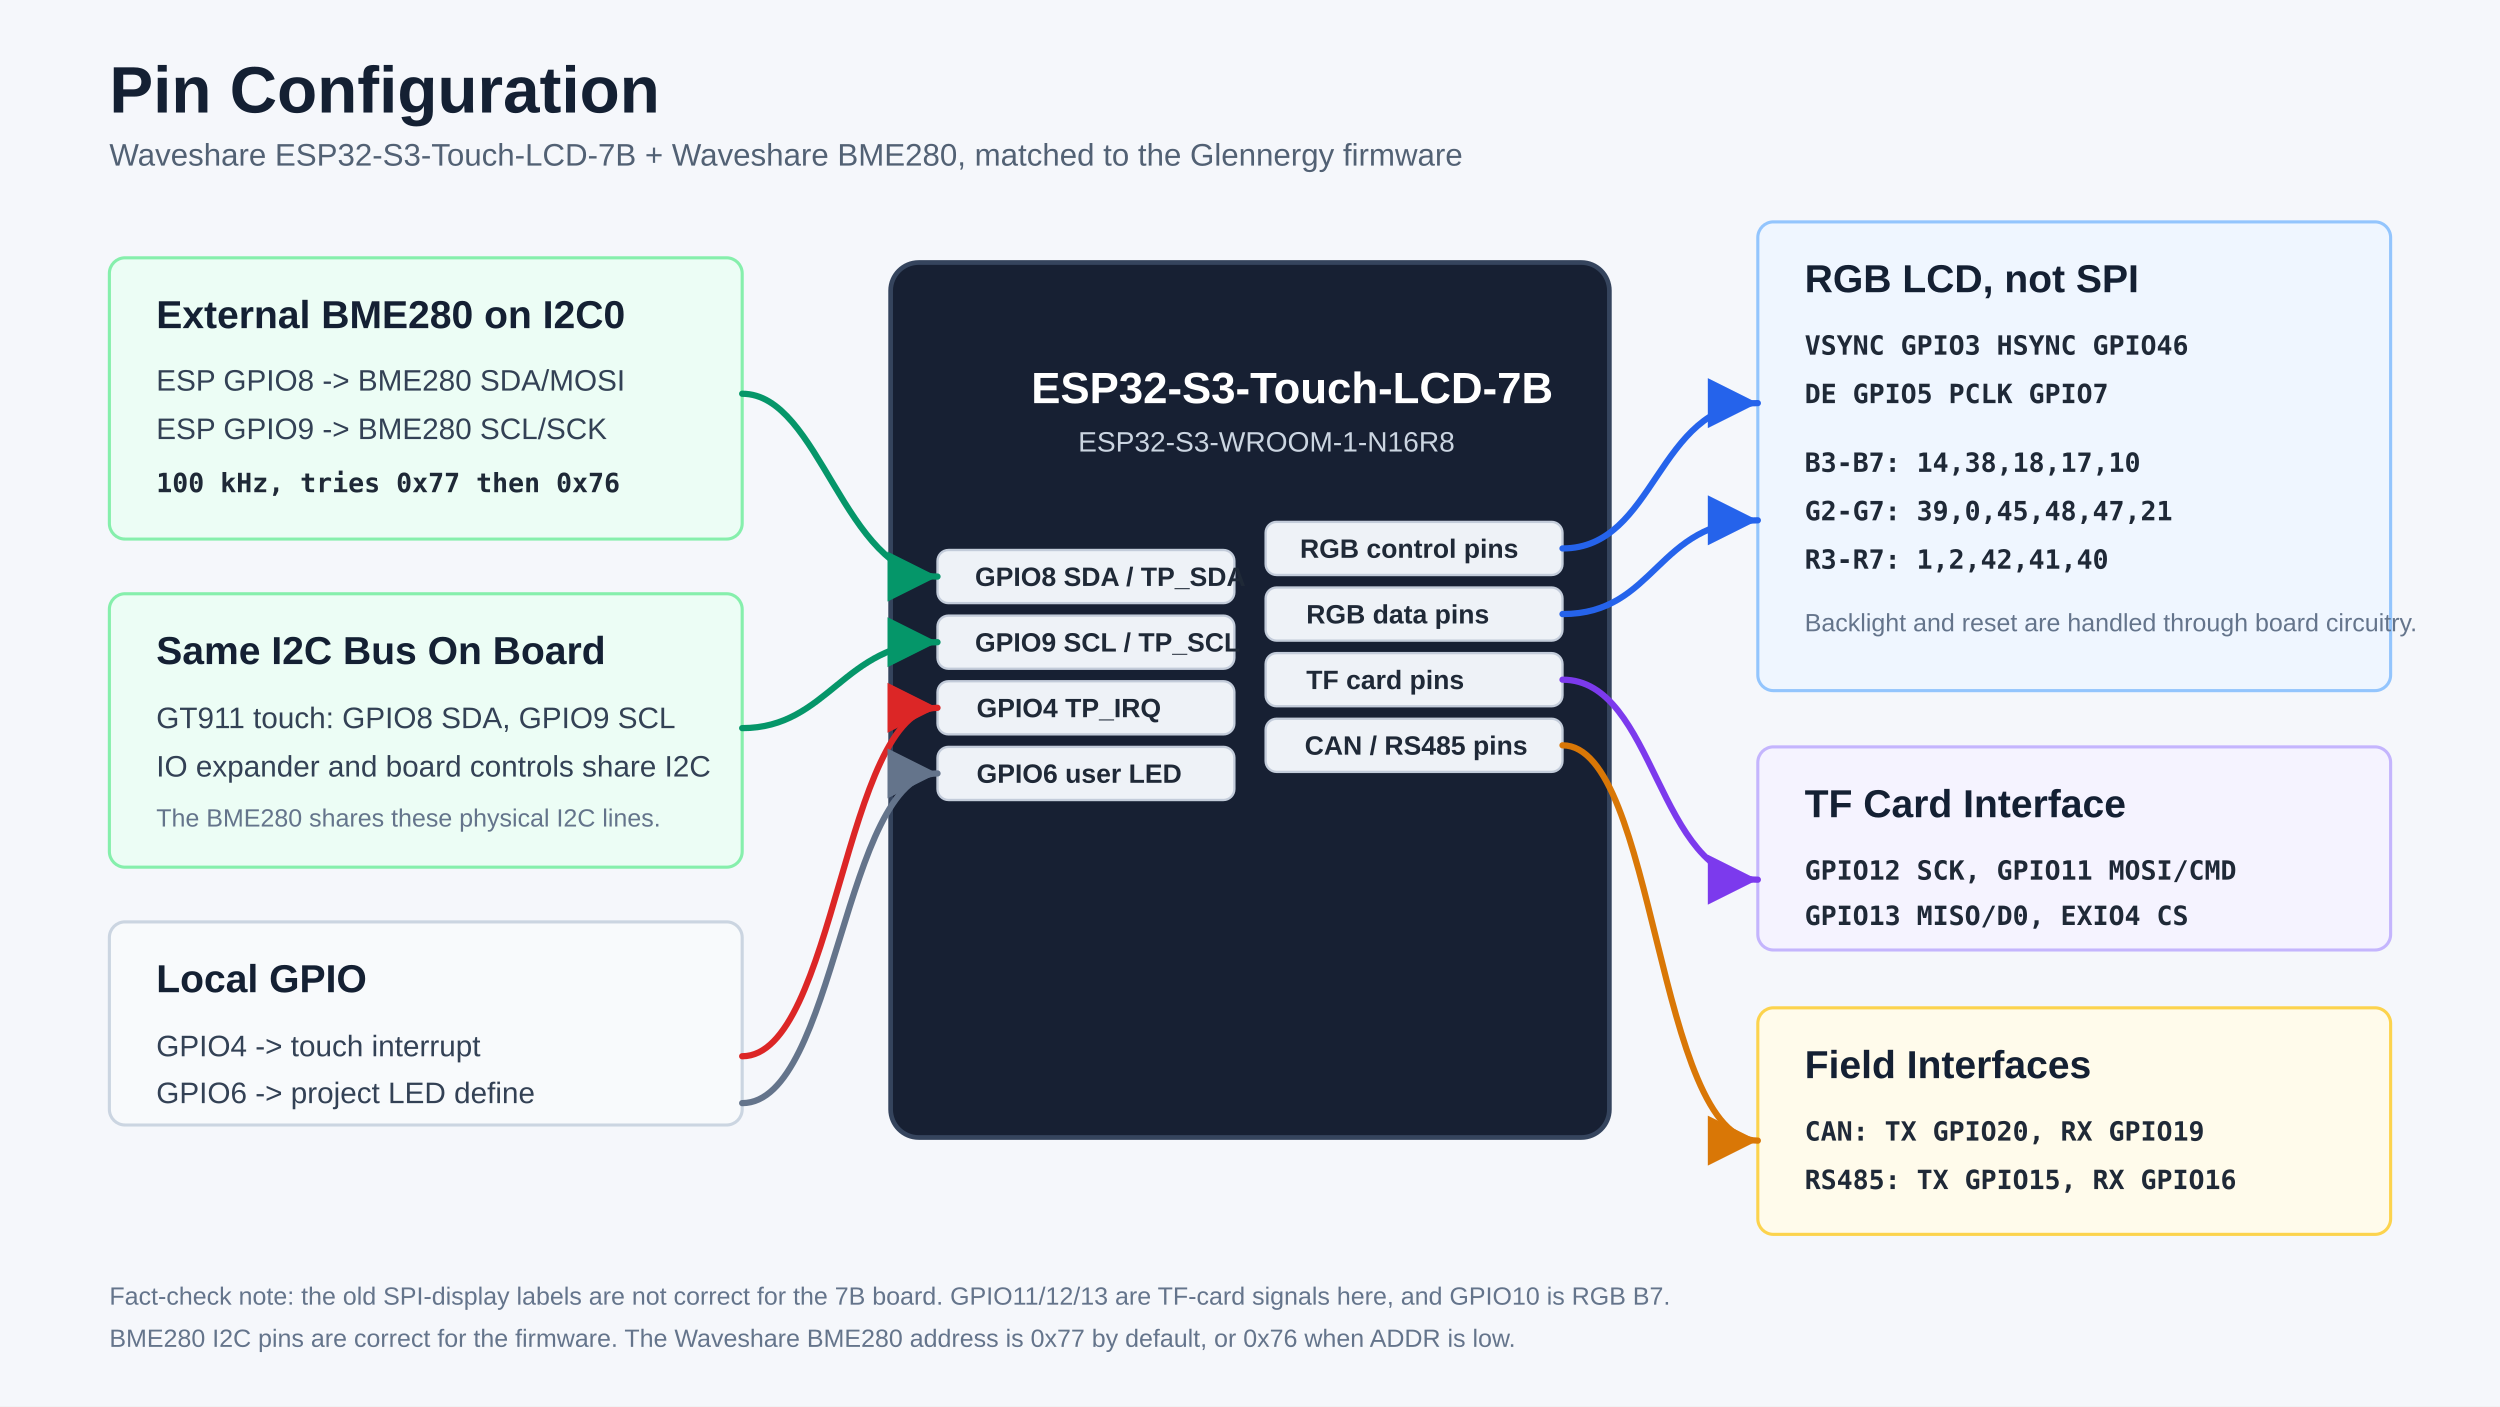
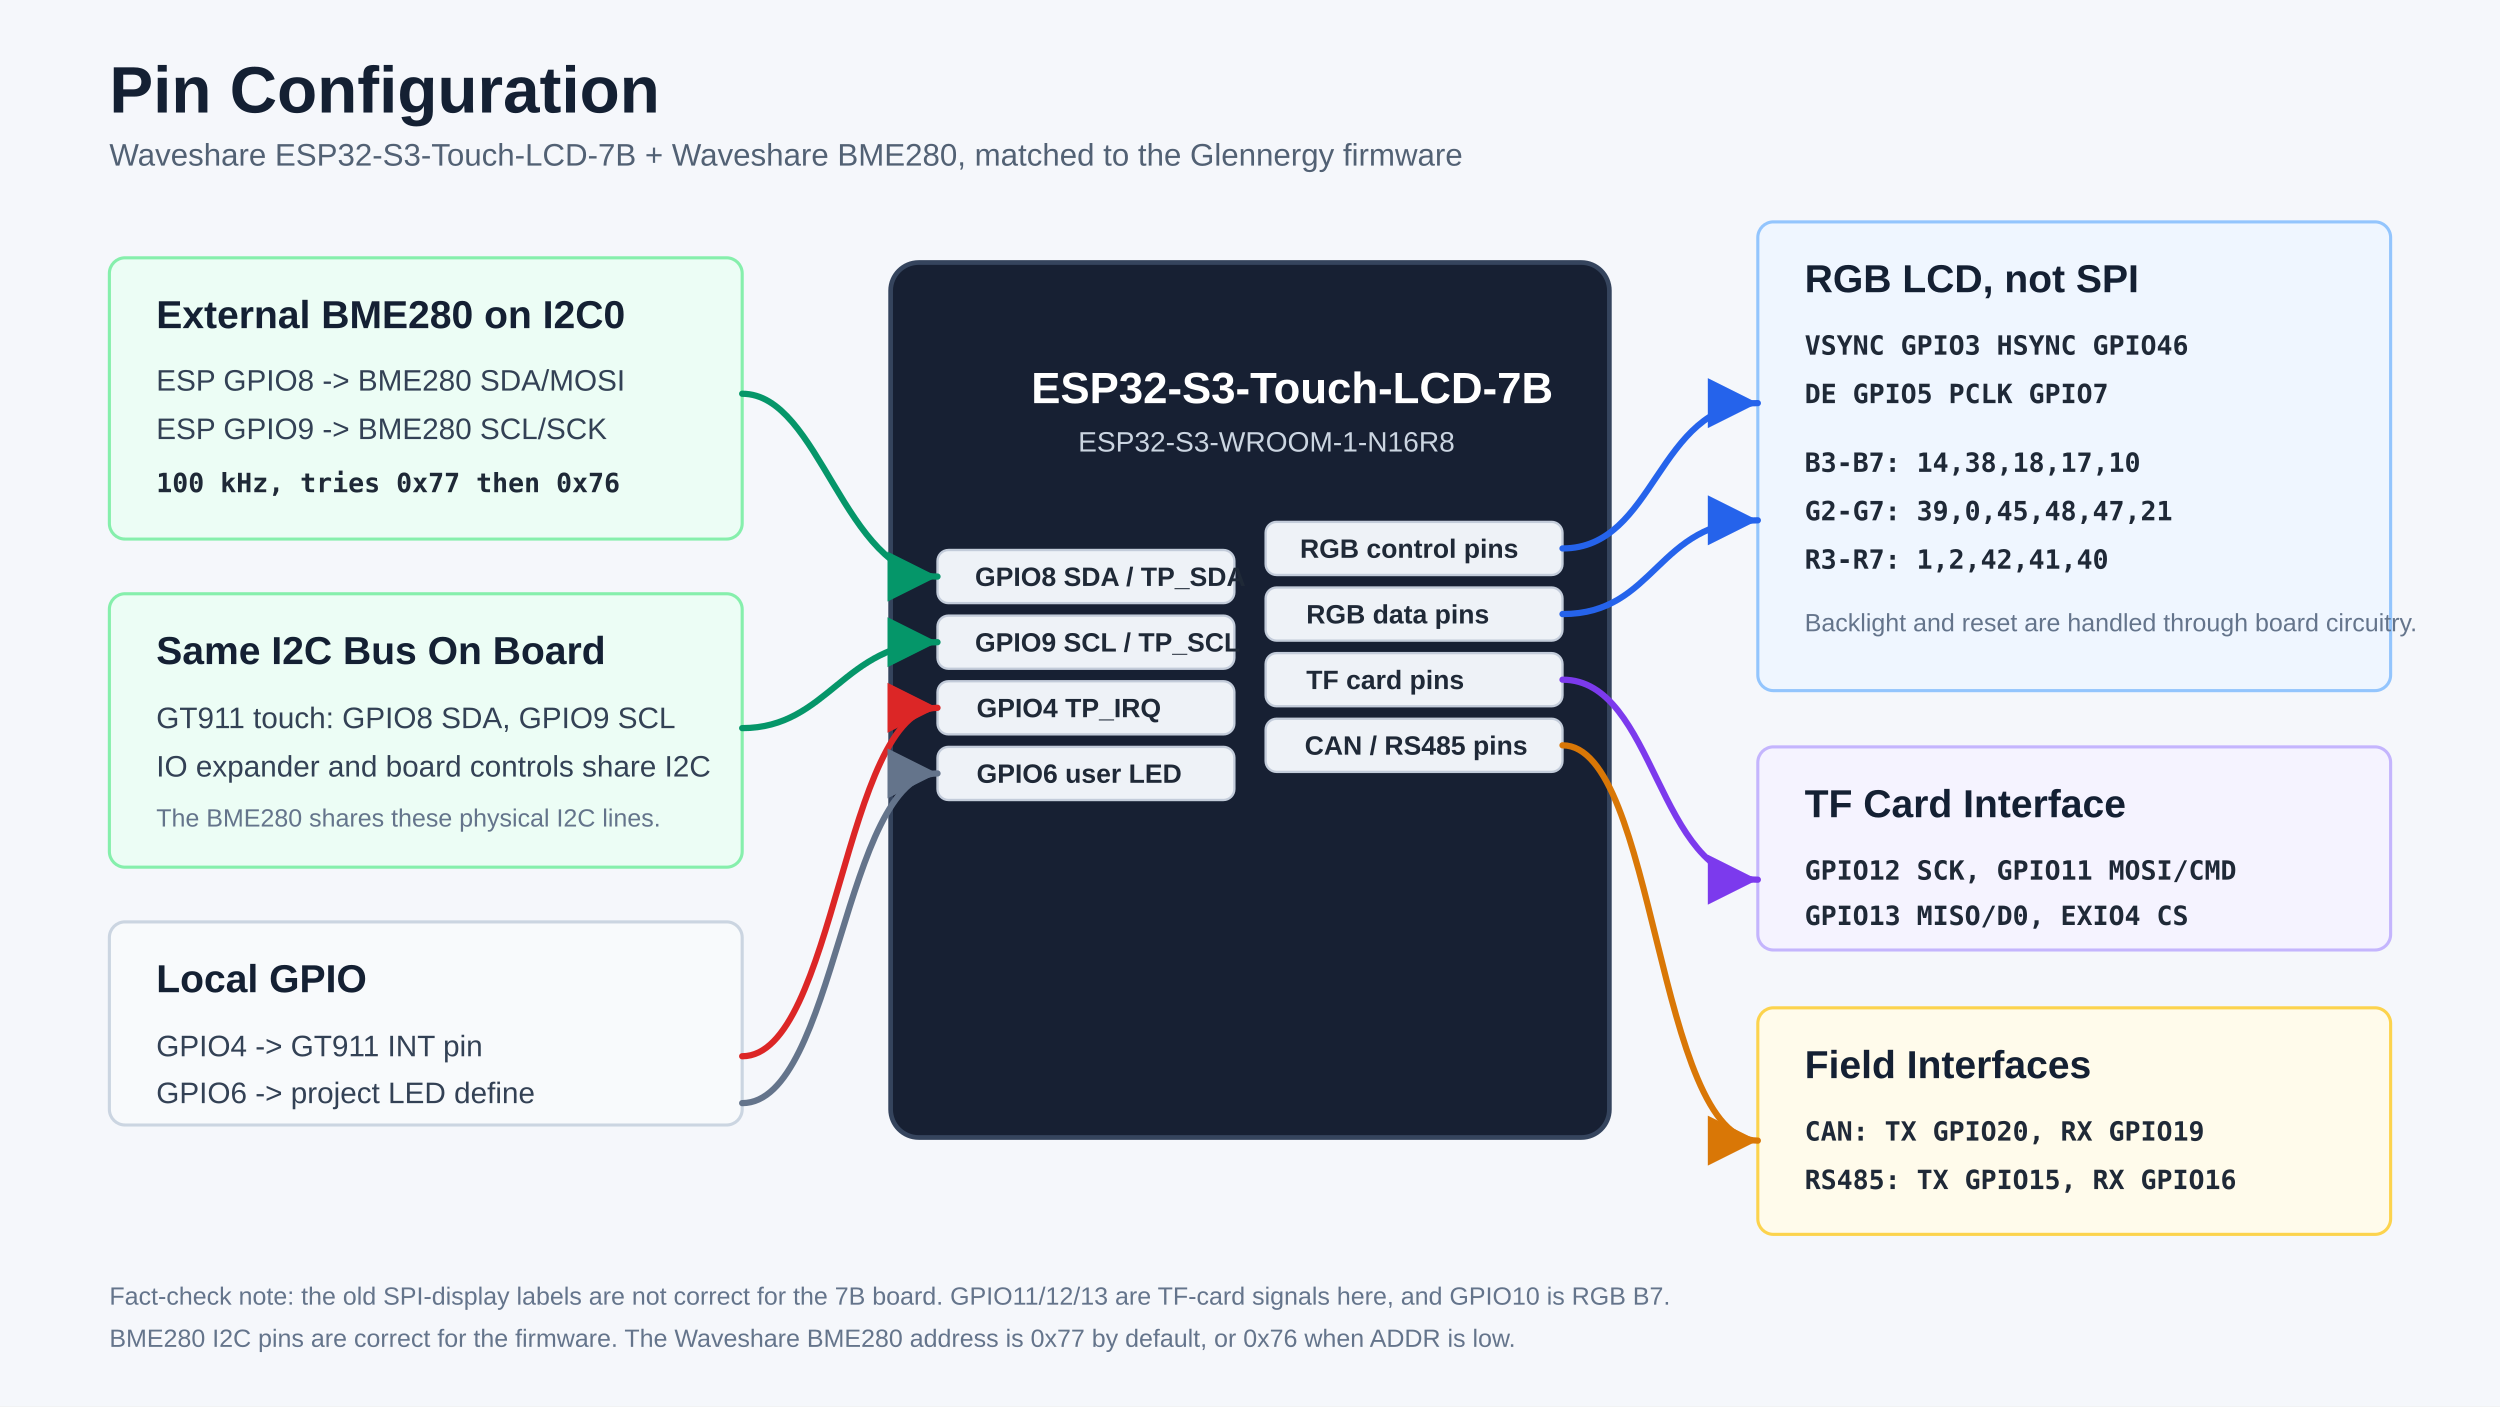
<svg xmlns="http://www.w3.org/2000/svg" width="1600" height="900" viewBox="0 0 1600 900" role="img" aria-labelledby="title desc">
  <defs>
    <style>
      .bg { fill: #f5f7fb; }
      .board { fill: #172033; stroke: #35445d; stroke-width: 3; }
      .boardText { fill: #ffffff; font: 700 28px Arial, sans-serif; }
      .boardSub { fill: #cbd5e1; font: 500 18px Arial, sans-serif; }
      .title { fill: #142033; font: 700 42px Arial, sans-serif; }
      .subtitle { fill: #526174; font: 500 20px Arial, sans-serif; }
      .card { fill: #ffffff; stroke: #cbd5e1; stroke-width: 2; }
      .cardTitle { fill: #142033; font: 700 25px Arial, sans-serif; }
      .text { fill: #334155; font: 500 19px Arial, sans-serif; }
      .small { fill: #64748b; font: 500 16px Arial, sans-serif; }
      .mono { fill: #1f2937; font: 700 17px Consolas, monospace; }
      .pin { fill: #eef2f7; stroke: #c3ccda; stroke-width: 1.5; }
      .pinText { fill: #1f2937; font: 700 17px Arial, sans-serif; }
      .i2c { stroke: #059669; }
      .rgb { stroke: #2563eb; }
      .touch { stroke: #dc2626; }
      .storage { stroke: #7c3aed; }
      .field { stroke: #d97706; }
      .local { stroke: #64748b; }
      .line { fill: none; stroke-width: 4; stroke-linecap: round; stroke-linejoin: round; }
      .thin { fill: none; stroke-width: 2.5; stroke-linecap: round; }
      .tagI2c { fill: #ecfdf5; stroke: #86efac; }
      .tagRgb { fill: #eff6ff; stroke: #93c5fd; }
      .tagTouch { fill: #fef2f2; stroke: #fca5a5; }
      .tagStorage { fill: #f5f3ff; stroke: #c4b5fd; }
      .tagField { fill: #fffbeb; stroke: #fcd34d; }
      .tagLocal { fill: #f8fafc; stroke: #cbd5e1; }
    </style>
    <marker id="arrowI2c" markerWidth="12" markerHeight="12" refX="10" refY="6" orient="auto">
      <path d="M2,2 L10,6 L2,10 Z" fill="#059669" />
    </marker>
    <marker id="arrowRgb" markerWidth="12" markerHeight="12" refX="10" refY="6" orient="auto">
      <path d="M2,2 L10,6 L2,10 Z" fill="#2563eb" />
    </marker>
    <marker id="arrowTouch" markerWidth="12" markerHeight="12" refX="10" refY="6" orient="auto">
      <path d="M2,2 L10,6 L2,10 Z" fill="#dc2626" />
    </marker>
    <marker id="arrowStorage" markerWidth="12" markerHeight="12" refX="10" refY="6" orient="auto">
      <path d="M2,2 L10,6 L2,10 Z" fill="#7c3aed" />
    </marker>
    <marker id="arrowField" markerWidth="12" markerHeight="12" refX="10" refY="6" orient="auto">
      <path d="M2,2 L10,6 L2,10 Z" fill="#d97706" />
    </marker>
    <marker id="arrowLocal" markerWidth="12" markerHeight="12" refX="10" refY="6" orient="auto">
      <path d="M2,2 L10,6 L2,10 Z" fill="#64748b" />
    </marker>
  </defs>
  <rect class="bg" width="1600" height="900" />
  <text class="title" x="70" y="72">Pin Configuration</text>
  <text class="subtitle" x="70" y="106">Waveshare ESP32-S3-Touch-LCD-7B + Waveshare BME280, matched to the Glennergy firmware</text>
  <rect class="board" x="570" y="168" width="460" height="560" rx="18" />
  <text class="boardText" x="660" y="258">ESP32-S3-Touch-LCD-7B</text>
  <text class="boardSub" x="690" y="289">ESP32-S3-WROOM-1-N16R8</text>
  <rect class="pin" x="600" y="352" width="190" height="34" rx="7" />
  <text class="pinText" x="624" y="375">GPIO8  SDA / TP_SDA</text>
  <rect class="pin" x="600" y="394" width="190" height="34" rx="7" />
  <text class="pinText" x="624" y="417">GPIO9  SCL / TP_SCL</text>
  <rect class="pin" x="600" y="436" width="190" height="34" rx="7" />
  <text class="pinText" x="625" y="459">GPIO4  TP_IRQ</text>
  <rect class="pin" x="600" y="478" width="190" height="34" rx="7" />
  <text class="pinText" x="625" y="501">GPIO6  user LED</text>
  <rect class="pin" x="810" y="334" width="190" height="34" rx="7" />
  <text class="pinText" x="832" y="357">RGB control pins</text>
  <rect class="pin" x="810" y="376" width="190" height="34" rx="7" />
  <text class="pinText" x="836" y="399">RGB data pins</text>
  <rect class="pin" x="810" y="418" width="190" height="34" rx="7" />
  <text class="pinText" x="836" y="441">TF card pins</text>
  <rect class="pin" x="810" y="460" width="190" height="34" rx="7" />
  <text class="pinText" x="835" y="483">CAN / RS485 pins</text>
  <rect class="card tagI2c" x="70" y="165" width="405" height="180" rx="10" />
  <text class="cardTitle" x="100" y="210">External BME280 on I2C0</text>
  <text class="text" x="100" y="250">ESP GPIO8  -&gt; BME280 SDA/MOSI</text>
  <text class="text" x="100" y="281">ESP GPIO9  -&gt; BME280 SCL/SCK</text>
  <text class="mono" x="100" y="315">100 kHz, tries 0x77 then 0x76</text>
  <rect class="card tagI2c" x="70" y="380" width="405" height="175" rx="10" />
  <text class="cardTitle" x="100" y="425">Same I2C Bus On Board</text>
  <text class="text" x="100" y="466">GT911 touch: GPIO8 SDA, GPIO9 SCL</text>
  <text class="text" x="100" y="497">IO expander and board controls share I2C</text>
  <text class="small" x="100" y="529">The BME280 shares these physical I2C lines.</text>
  <rect class="card tagLocal" x="70" y="590" width="405" height="130" rx="10" />
  <text class="cardTitle" x="100" y="635">Local GPIO</text>
-   <text class="text" x="100" y="676">GPIO4  -&gt; touch interrupt</text>
+   <text class="text" x="100" y="676">GPIO4  -&gt; GT911 INT pin</text>
  <text class="text" x="100" y="706">GPIO6  -&gt; project LED define</text>
  <rect class="card tagRgb" x="1125" y="142" width="405" height="300" rx="10" />
  <text class="cardTitle" x="1155" y="187">RGB LCD, not SPI</text>
  <text class="mono" x="1155" y="227">VSYNC GPIO3    HSYNC GPIO46</text>
  <text class="mono" x="1155" y="258">DE    GPIO5    PCLK  GPIO7</text>
  <text class="mono" x="1155" y="302">B3-B7: 14,38,18,17,10</text>
  <text class="mono" x="1155" y="333">G2-G7: 39,0,45,48,47,21</text>
  <text class="mono" x="1155" y="364">R3-R7: 1,2,42,41,40</text>
  <text class="small" x="1155" y="404">Backlight and reset are handled through board circuitry.</text>
  <rect class="card tagStorage" x="1125" y="478" width="405" height="130" rx="10" />
  <text class="cardTitle" x="1155" y="523">TF Card Interface</text>
  <text class="mono" x="1155" y="563">GPIO12 SCK, GPIO11 MOSI/CMD</text>
  <text class="mono" x="1155" y="592">GPIO13 MISO/D0, EXIO4 CS</text>
  <rect class="card tagField" x="1125" y="645" width="405" height="145" rx="10" />
  <text class="cardTitle" x="1155" y="690">Field Interfaces</text>
  <text class="mono" x="1155" y="730">CAN:   TX GPIO20, RX GPIO19</text>
  <text class="mono" x="1155" y="761">RS485: TX GPIO15, RX GPIO16</text>
  <path class="line i2c" d="M475 252 C525 252 540 369 600 369" marker-end="url(#arrowI2c)" />
  <path class="line i2c" d="M475 466 C530 466 540 411 600 411" marker-end="url(#arrowI2c)" />
  <path class="line touch" d="M475 676 C535 676 540 453 600 453" marker-end="url(#arrowTouch)" />
  <path class="line local" d="M475 706 C535 706 540 495 600 495" marker-end="url(#arrowLocal)" />
  <path class="line rgb" d="M1000 351 C1060 351 1060 258 1125 258" marker-end="url(#arrowRgb)" />
  <path class="line rgb" d="M1000 393 C1060 393 1060 333 1125 333" marker-end="url(#arrowRgb)" />
  <path class="line storage" d="M1000 435 C1060 435 1060 563 1125 563" marker-end="url(#arrowStorage)" />
  <path class="line field" d="M1000 477 C1060 477 1060 730 1125 730" marker-end="url(#arrowField)" />
  <text class="small" x="70" y="835">Fact-check note: the old SPI-display labels are not correct for the 7B board. GPIO11/12/13 are TF-card signals here, and GPIO10 is RGB B7.</text>
  <text class="small" x="70" y="862">BME280 I2C pins are correct for the firmware. The Waveshare BME280 address is 0x77 by default, or 0x76 when ADDR is low.</text>
</svg>
